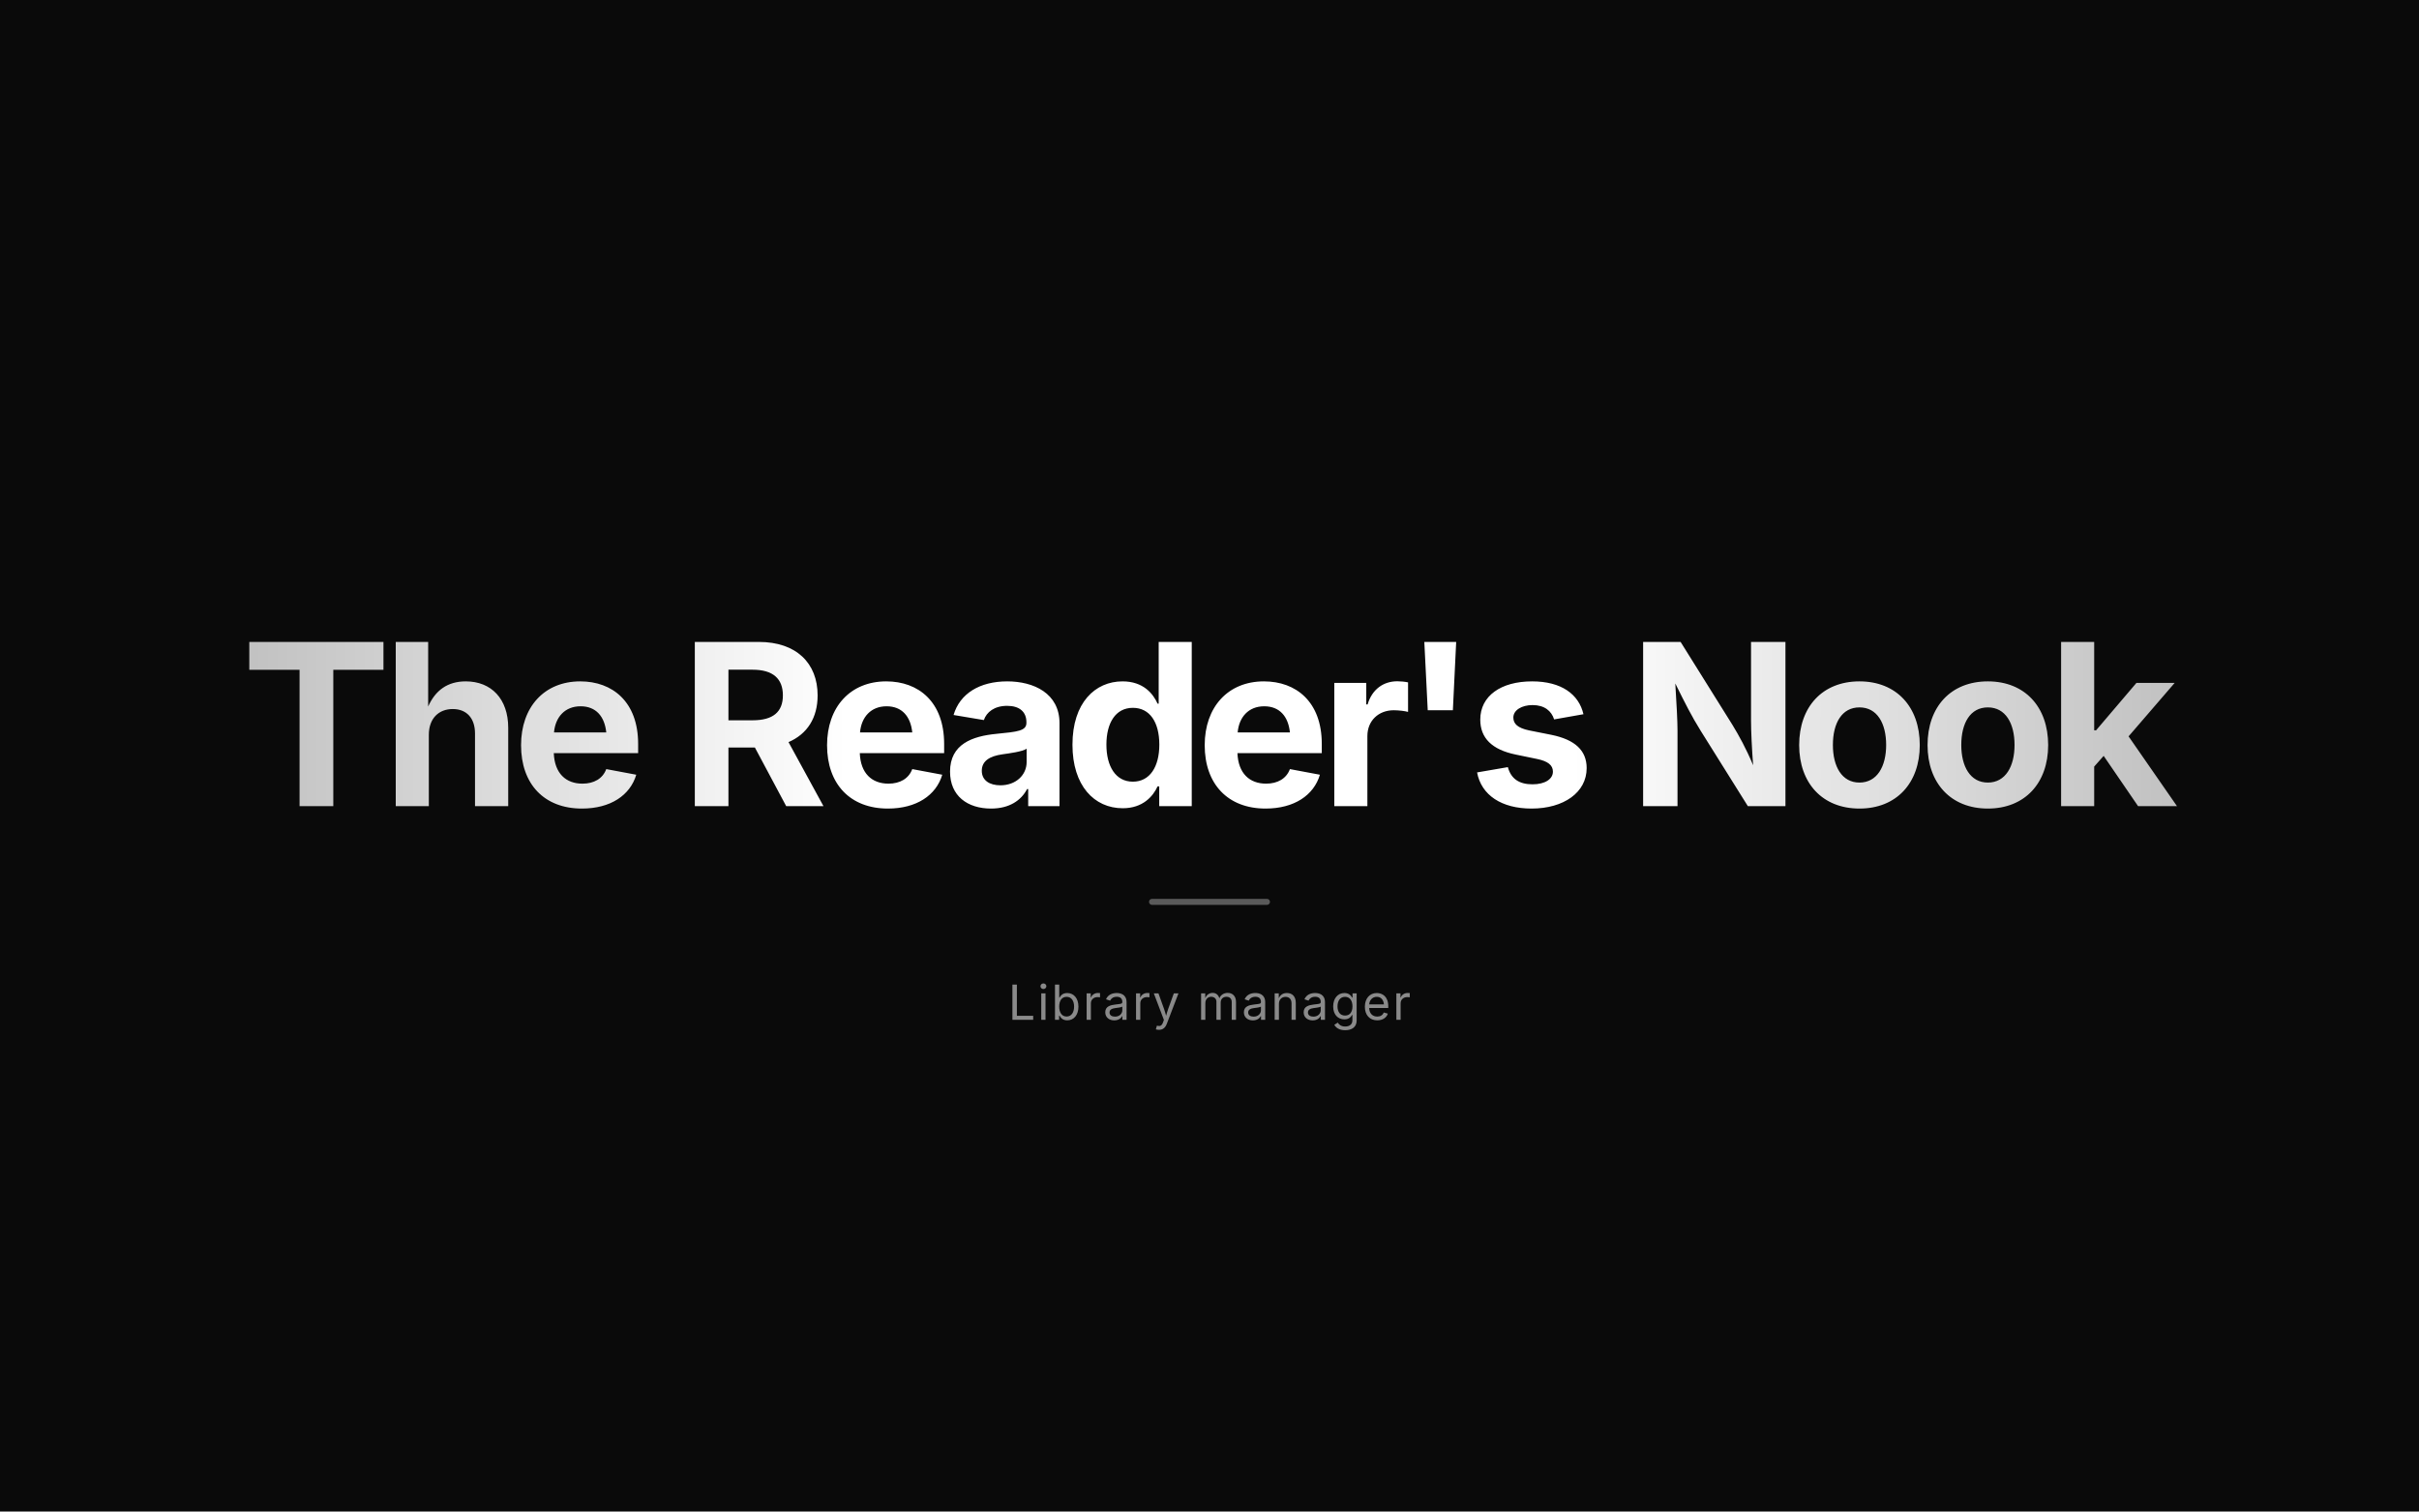
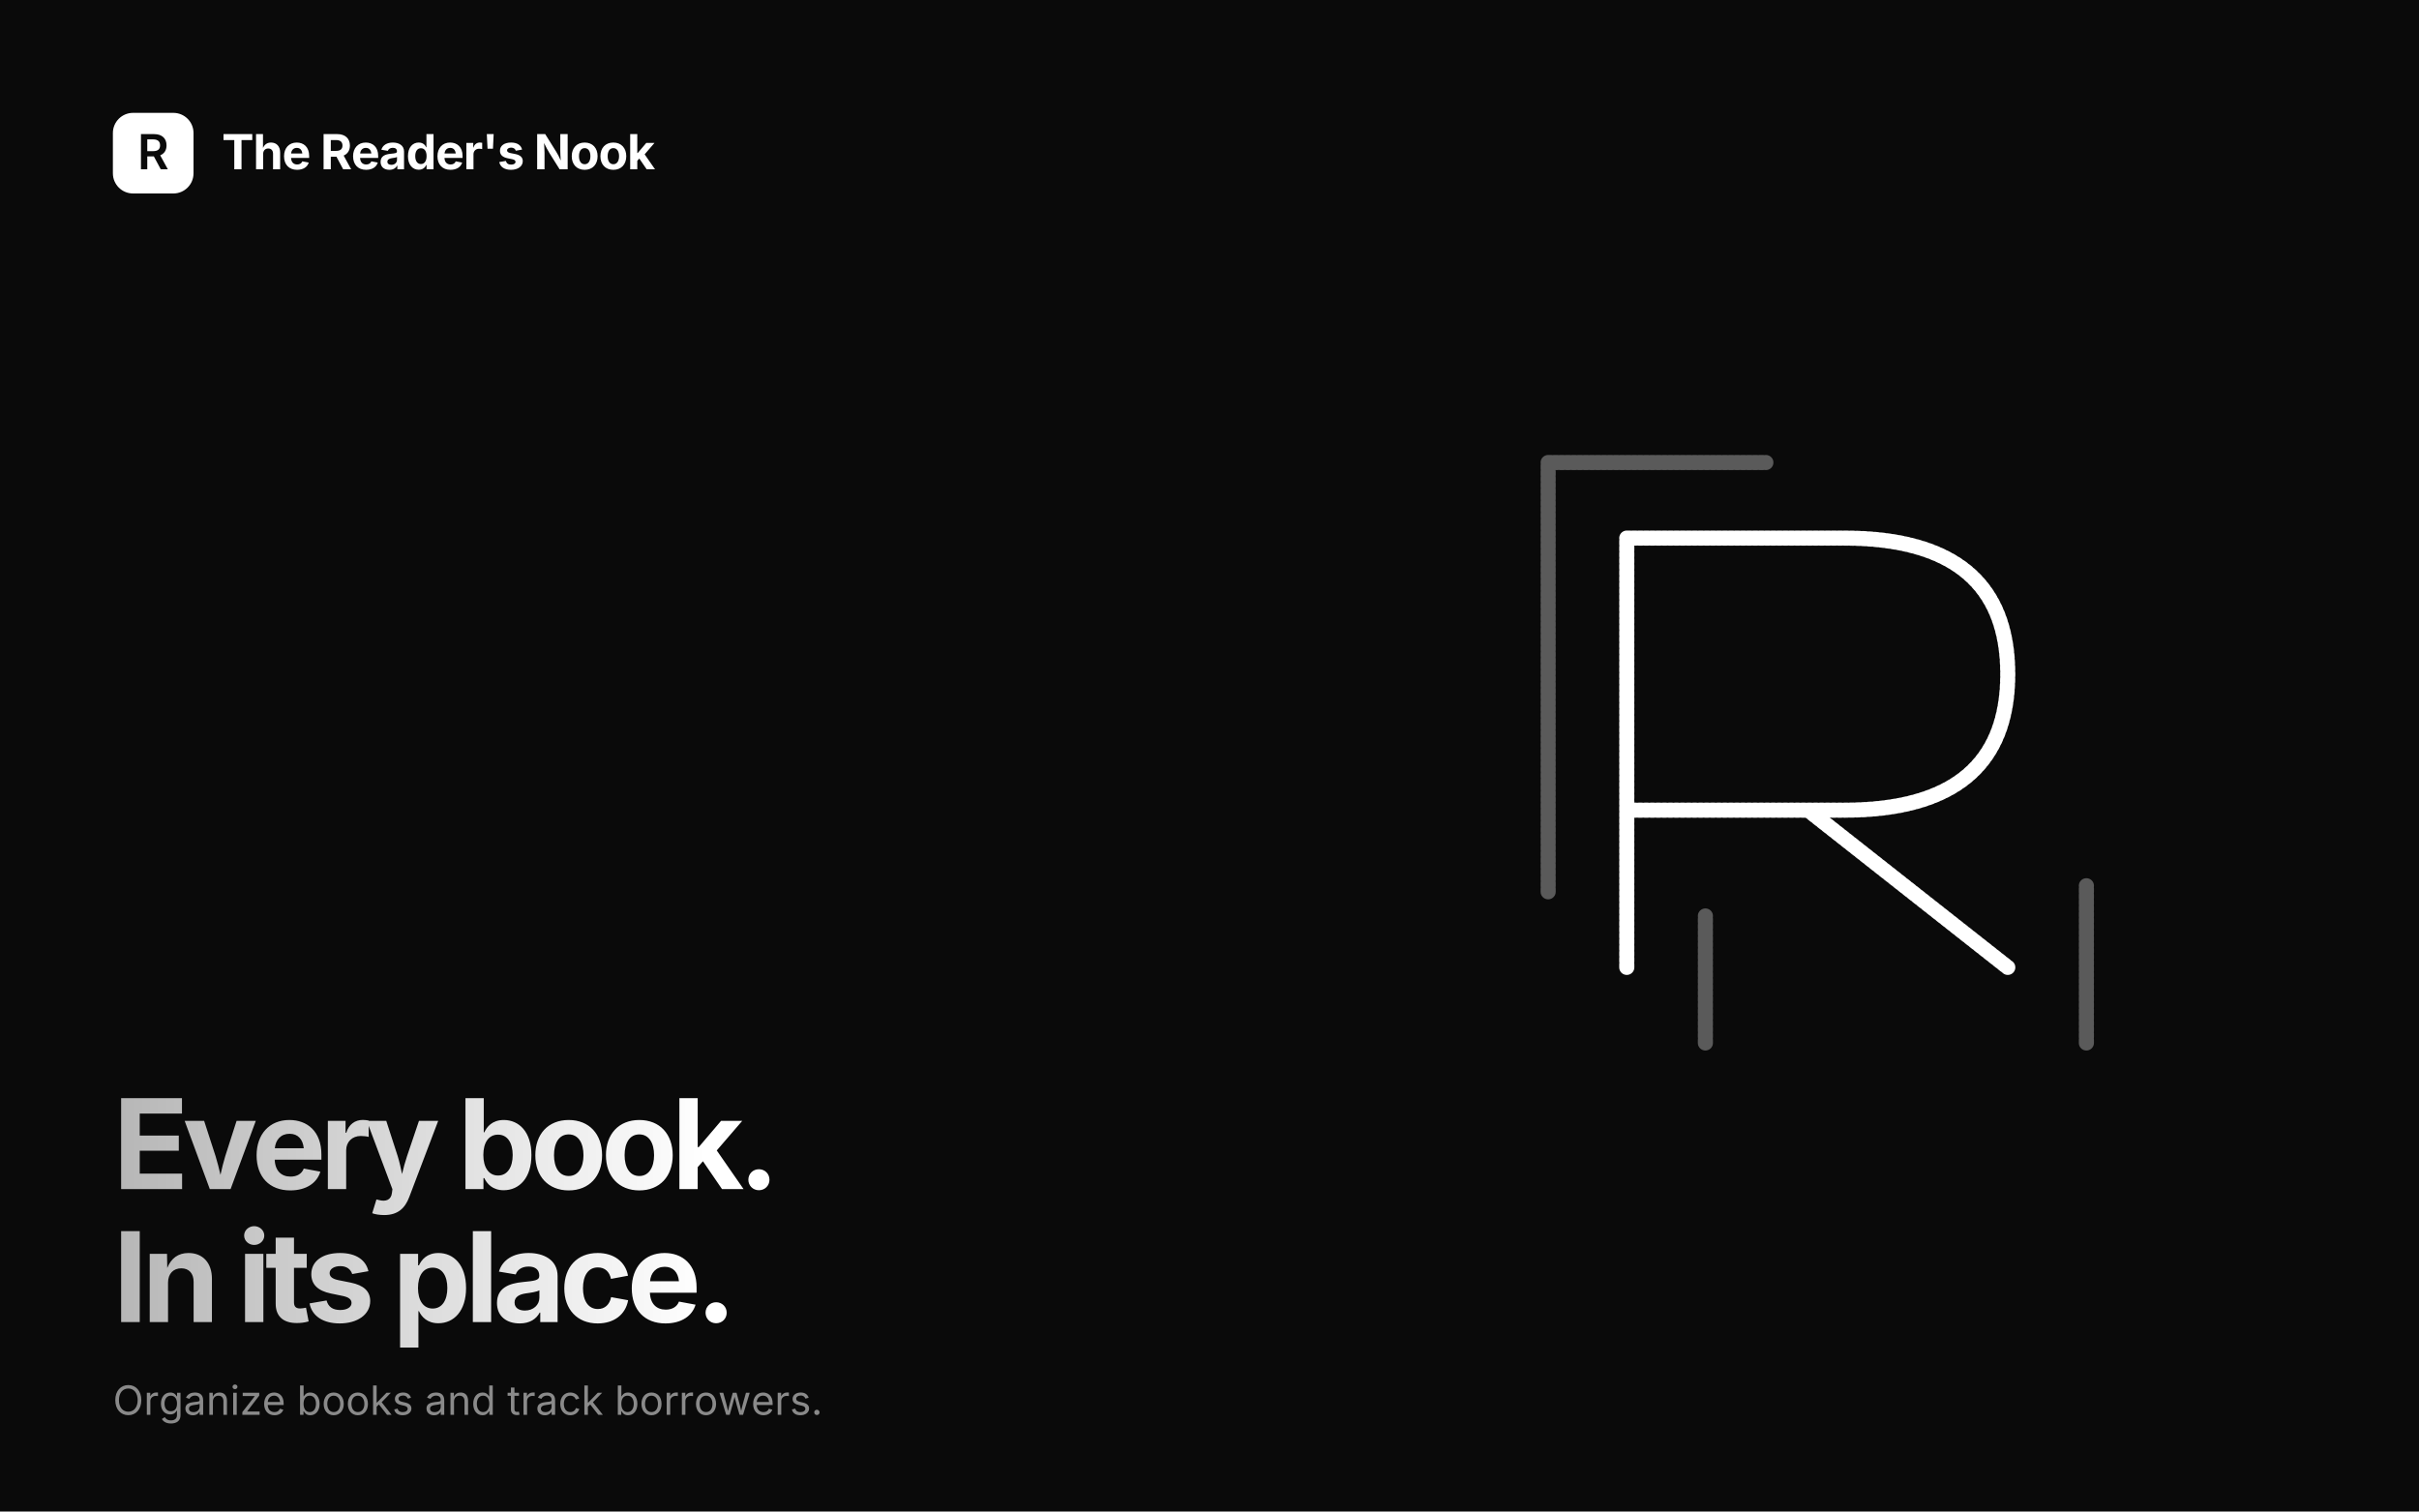
<svg xmlns="http://www.w3.org/2000/svg" width="1200" height="750" viewBox="0 0 1200 750">
  <defs>
-     <linearGradient id="flow" gradientUnits="userSpaceOnUse" x1="0" y1="0" x2="1200" y2="0" spreadMethod="repeat">
+     <linearGradient id="flow" gradientUnits="userSpaceOnUse" x1="0" y1="0" x2="1000" y2="0" spreadMethod="repeat">
      <stop offset="0" stop-color="#a8a8a8" />
      <stop offset="0.35" stop-color="#ffffff" />
      <stop offset="0.65" stop-color="#ffffff" />
      <stop offset="1" stop-color="#a8a8a8" />
-       <animateTransform attributeName="gradientTransform" type="translate" from="0 0" to="1200 0" dur="8s" repeatCount="indefinite" />
+       <animateTransform attributeName="gradientTransform" type="translate" from="0 0" to="1000 0" dur="8s" repeatCount="indefinite" />
    </linearGradient>
  </defs>
  <rect width="1200" height="750" fill="#0a0a0a" />
+   <rect x="56" y="56" width="40" height="40" rx="10" fill="#ffffff" />
+   <path d="M69.93 84H73.06V77.59H76.32L79.75 84H83.25L79.47 77.06C81.53 76.24 82.61 74.5 82.61 72.13C82.61 68.8 80.48 66.54 76.46 66.54H69.93ZM73.06 75V69.16H75.98C78.36 69.16 79.41 70.27 79.41 72.13C79.41 73.98 78.36 75 76 75Z" fill="#0a0a0a" />
+   <path d="M110.88 69.5H116.22V84H119.81V69.5H125.14V66.54H110.88Z M130.54 76.42C130.54 74.68 131.58 73.68 133.08 73.68C134.55 73.68 135.45 74.65 135.45 76.28V84H138.97V75.67C138.97 72.6 137.18 70.73 134.46 70.73C132.52 70.73 131.23 71.7 130.46 73.41V66.54H127.02V84H130.54Z M147.38 84.26C150.43 84.26 152.51 82.84 153.16 80.66L149.97 80.06C149.59 81.07 148.67 81.61 147.44 81.61C145.67 81.61 144.47 80.51 144.39 78.36H153.36V77.38C153.36 72.9 150.62 70.73 147.2 70.73C143.37 70.73 140.91 73.48 140.91 77.52C140.91 81.66 143.37 84.26 147.38 84.26ZM144.41 76.16C144.55 74.54 145.56 73.38 147.24 73.38C148.87 73.38 149.79 74.45 149.97 76.16Z M160.52 84H164.1V77.77H166.91L170.24 84H174.2L170.48 77.19C172.48 76.34 173.58 74.61 173.58 72.22C173.58 68.79 171.3 66.54 167.33 66.54H160.52ZM164.1 74.87V69.49H166.66C168.86 69.49 169.89 70.46 169.89 72.22C169.89 73.97 168.86 74.87 166.68 74.87Z M181.62 84.26C184.67 84.26 186.75 82.84 187.4 80.66L184.21 80.06C183.84 81.07 182.91 81.61 181.68 81.61C179.91 81.61 178.71 80.51 178.63 78.36H187.6V77.38C187.6 72.9 184.87 70.73 181.45 70.73C177.61 70.73 175.15 73.48 175.15 77.52C175.15 81.66 177.61 84.26 181.62 84.26ZM178.66 76.16C178.8 74.54 179.8 73.38 181.48 73.38C183.11 73.38 184.04 74.45 184.21 76.16Z M193.16 84.26C195.09 84.26 196.36 83.4 196.99 82.18H197.11V84H200.43V75.18C200.43 72 197.69 70.73 194.88 70.73C191.95 70.73 189.84 72.04 189.17 74.31L192.39 74.85C192.68 74 193.51 73.34 194.87 73.34C196.18 73.34 196.92 73.97 196.92 75.08V75.14C196.92 76 195.99 76.09 193.74 76.31C191.16 76.56 188.8 77.4 188.8 80.33C188.8 82.92 190.66 84.26 193.16 84.26ZM194.15 81.79C192.99 81.79 192.17 81.26 192.17 80.24C192.17 79.18 193.04 78.68 194.34 78.49C195.11 78.39 196.51 78.2 196.94 77.89V79.31C196.94 80.7 195.79 81.79 194.15 81.79Z M207.73 84.22C209.86 84.22 210.95 82.96 211.43 81.9H211.61V84H215.06V66.54H211.55V73.1H211.43C210.96 72.06 209.93 70.73 207.7 70.73C204.8 70.73 202.38 73 202.38 77.47C202.38 81.83 204.7 84.22 207.73 84.22ZM208.8 81.4C206.98 81.4 205.99 79.77 205.99 77.46C205.99 75.16 206.95 73.55 208.8 73.55C210.61 73.55 211.62 75.08 211.62 77.46C211.62 79.83 210.6 81.4 208.8 81.4Z M223.48 84.26C226.53 84.26 228.61 82.84 229.26 80.66L226.07 80.06C225.7 81.07 224.77 81.61 223.54 81.61C221.77 81.61 220.57 80.51 220.49 78.36H229.46V77.38C229.46 72.9 226.73 70.73 223.3 70.73C219.47 70.73 217.01 73.48 217.01 77.52C217.01 81.66 219.47 84.26 223.48 84.26ZM220.52 76.16C220.66 74.54 221.66 73.38 223.34 73.38C224.97 73.38 225.89 74.45 226.07 76.16Z M231.36 84H234.88V76.55C234.88 74.92 236.06 73.8 237.68 73.8C238.19 73.8 238.88 73.89 239.2 73.98V70.84C238.88 70.77 238.43 70.72 238.06 70.72C236.59 70.72 235.38 71.57 234.9 73.18H234.76V70.9H231.36Z M241.86 73.8H244.54L244.89 66.54H241.5Z M253.47 84.26C256.9 84.26 259.33 82.54 259.33 79.96C259.33 78.09 258.11 76.93 255.58 76.42L253.22 75.95C251.98 75.69 251.54 75.23 251.54 74.58C251.54 73.79 252.43 73.25 253.57 73.25C254.85 73.25 255.59 73.89 255.87 74.78L258.99 74.23C258.5 72.09 256.63 70.73 253.53 70.73C250.21 70.73 248.02 72.28 248.02 74.8C248.02 76.76 249.26 78 251.79 78.52L254.05 78.98C255.2 79.22 255.74 79.64 255.74 80.33C255.74 81.12 254.91 81.68 253.57 81.68C252.13 81.68 251.29 81.08 250.95 79.85L247.68 80.41C248.14 82.85 250.3 84.26 253.47 84.26Z M266.47 84H270.13V75.97C270.13 74.94 270.02 73.07 269.89 70.96C270.97 73.14 271.62 74.41 272.59 75.98L277.61 84H281.6V66.54H277.95V74.92C277.95 76.07 278.04 77.94 278.17 79.65C277.41 77.84 276.67 76.51 275.98 75.38L270.46 66.54H266.47Z M290.04 84.26C293.98 84.26 296.45 81.54 296.45 77.51C296.45 73.45 293.98 70.73 290.04 70.73C286.09 70.73 283.63 73.45 283.63 77.51C283.63 81.54 286.09 84.26 290.04 84.26ZM290.04 81.49C288.17 81.49 287.22 79.78 287.22 77.5C287.22 75.18 288.17 73.5 290.04 73.5C291.92 73.5 292.88 75.19 292.88 77.5C292.88 79.78 291.92 81.49 290.04 81.49Z M304.26 84.26C308.2 84.26 310.67 81.54 310.67 77.51C310.67 73.45 308.2 70.73 304.26 70.73C300.31 70.73 297.85 73.45 297.85 77.51C297.85 81.54 300.31 84.26 304.26 84.26ZM304.26 81.49C302.39 81.49 301.44 79.78 301.44 77.5C301.44 75.18 302.39 73.5 304.26 73.5C306.14 73.5 307.1 75.19 307.1 77.5C307.1 79.78 306.14 81.49 304.26 81.49Z M312.62 84H316.14V79.79L317.14 78.66L320.8 84H324.94L319.79 76.58L324.69 70.9H320.62L316.34 75.94H316.14V66.54H312.62Z" fill="#ffffff" />
+   <g transform="translate(900,375) scale(1.5) translate(-320,-367)" fill="none" stroke-width="5" stroke-linecap="round" stroke-linejoin="round">
+     <g stroke="#5a5a5a">
+       <g>
+         <animateTransform attributeName="transform" type="translate" values="0 0;0 -7;0 0" keyTimes="0;0.5;1" calcMode="spline" keySplines="0.45 0 0.55 1;0.45 0 0.55 1" dur="7s" begin="-1s" repeatCount="indefinite" />
+         <path d="M232 412 L232 270 L304 270" pathLength="1" stroke-dasharray="1 1">
+           <animate attributeName="stroke-dashoffset" values="1;1;0" keyTimes="0;0.062;0.562" dur="3.2s" fill="freeze" />
+         </path>
+       </g>
+       <g>
+         <animateTransform attributeName="transform" type="translate" values="0 0;0 -7;0 0" keyTimes="0;0.5;1" calcMode="spline" keySplines="0.45 0 0.55 1;0.45 0 0.55 1" dur="6s" begin="-3s" repeatCount="indefinite" />
+         <path d="M410 462 L410 410" pathLength="1" stroke-dasharray="1 1">
+           <animate attributeName="stroke-dashoffset" values="1;1;0" keyTimes="0;0.203;0.609" dur="3.2s" fill="freeze" />
+         </path>
+       </g>
+       <g>
+         <animateTransform attributeName="transform" type="translate" values="0 0;0 -7;0 0" keyTimes="0;0.5;1" calcMode="spline" keySplines="0.45 0 0.55 1;0.45 0 0.55 1" dur="8s" begin="-5s" repeatCount="indefinite" />
+         <path d="M284 462 L284 420" pathLength="1" stroke-dasharray="1 1">
+           <animate attributeName="stroke-dashoffset" values="1;1;0" keyTimes="0;0.344;0.656" dur="3.2s" fill="freeze" />
+         </path>
+       </g>
+     </g>
+     <g stroke="#ffffff">
+       <path d="M258 437 L258 295 L330 295 Q384 295 384 340 Q384 385 330 385 L258 385 M318 385 L384 437" pathLength="1" stroke-dasharray="1 1">
+         <animate attributeName="stroke-dashoffset" values="1;1;0" keyTimes="0;0.000;0.500" dur="3.2s" fill="freeze" />
+       </path>
+     </g>
+   </g>
  <g>
    <animateTransform attributeName="transform" type="translate" values="0 0;0 -8;0 0" keyTimes="0;0.5;1" calcMode="spline" keySplines="0.45 0 0.55 1;0.45 0 0.55 1" dur="6s" repeatCount="indefinite" />
-     <path d="M123.67 332.35H148.61V400H165.34V332.35H190.22V318.52H123.67Z M212.73 364.62C212.73 356.52 217.6 351.82 224.6 351.82C231.49 351.82 235.64 356.36 235.64 363.96V400H252.11V361.12C252.11 346.79 243.74 338.09 231.05 338.09C221.97 338.09 215.96 342.58 212.4 350.56V318.52H196.32V400H212.73Z M288.67 401.2C302.89 401.2 312.62 394.59 315.63 384.41L300.75 381.62C299 386.33 294.68 388.84 288.94 388.84C280.68 388.84 275.11 383.7 274.72 373.7H316.56V369.1C316.56 348.21 303.82 338.09 287.85 338.09C269.96 338.09 258.48 350.89 258.48 369.76C258.48 389.06 269.96 401.2 288.67 401.2ZM274.83 363.41C275.49 355.87 280.19 350.45 288.01 350.45C295.61 350.45 299.93 355.43 300.75 363.41Z M344.68 400H361.36V370.91H374.48L390.01 400H408.5L391.16 368.23C400.46 364.23 405.6 356.2 405.6 345.04C405.6 329.02 394.99 318.52 376.45 318.52H344.68ZM361.36 357.4V332.3H373.33C383.56 332.3 388.37 336.84 388.37 345.04C388.37 353.19 383.56 357.4 373.39 357.4Z M440.46 401.2C454.68 401.2 464.42 394.59 467.43 384.41L452.55 381.62C450.8 386.33 446.48 388.84 440.74 388.84C432.48 388.84 426.9 383.7 426.52 373.7H468.36V369.1C468.36 348.21 455.61 338.09 439.64 338.09C421.76 338.09 410.28 350.89 410.28 369.76C410.28 389.06 421.76 401.2 440.46 401.2ZM426.63 363.41C427.29 355.87 431.99 350.45 439.81 350.45C447.41 350.45 451.73 355.43 452.55 363.41Z M491.63 401.2C500.65 401.2 506.56 397.21 509.51 391.52H510.06V400H525.59V358.82C525.59 344 512.79 338.09 499.67 338.09C486 338.09 476.15 344.16 473.04 354.77L488.07 357.29C489.39 353.35 493.27 350.23 499.61 350.23C505.74 350.23 509.18 353.19 509.18 358.38V358.66C509.18 362.65 504.86 363.09 494.36 364.12C482.33 365.27 471.29 369.21 471.29 382.88C471.29 394.97 479.98 401.2 491.63 401.2ZM496.28 389.66C490.86 389.66 487.04 387.2 487.04 382.45C487.04 377.52 491.08 375.17 497.15 374.3C500.76 373.8 507.27 372.93 509.29 371.51V378.12C509.29 384.58 503.93 389.66 496.28 389.66Z M556.96 401.04C566.91 401.04 572 395.13 574.24 390.21H575.06V400H591.19V318.52H574.79V349.14H574.24C572.05 344.27 567.24 338.09 556.85 338.09C543.29 338.09 532.02 348.65 532.02 369.54C532.02 389.88 542.85 401.04 556.96 401.04ZM561.99 387.86C553.46 387.86 548.86 380.26 548.86 369.48C548.86 358.77 553.35 351.22 561.99 351.22C570.41 351.22 575.11 358.38 575.11 369.48C575.11 380.53 570.36 387.86 561.99 387.86Z M627.81 401.2C642.03 401.2 651.76 394.59 654.77 384.41L639.89 381.62C638.14 386.33 633.82 388.84 628.08 388.84C619.82 388.84 614.25 383.7 613.86 373.7H655.7V369.1C655.7 348.21 642.96 338.09 626.99 338.09C609.11 338.09 597.62 350.89 597.62 369.76C597.62 389.06 609.11 401.2 627.81 401.2ZM613.97 363.41C614.63 355.87 619.33 350.45 627.15 350.45C634.75 350.45 639.07 355.43 639.89 363.41Z M661.91 400H678.32V365.22C678.32 357.62 683.84 352.42 691.39 352.42C693.79 352.42 697.02 352.8 698.5 353.24V338.59C697.02 338.26 694.89 338.04 693.19 338.04C686.3 338.04 680.67 341.98 678.43 349.52H677.77V338.86H661.91Z M708.26 352.42H720.73L722.37 318.52H706.57Z M759.75 401.2C775.78 401.2 787.1 393.16 787.1 381.13C787.1 372.44 781.41 367.02 769.6 364.62L758.61 362.43C752.81 361.23 750.73 359.09 750.73 356.03C750.73 352.37 754.89 349.85 760.25 349.85C766.21 349.85 769.65 352.8 770.96 356.96L785.51 354.39C783.21 344.44 774.52 338.09 760.03 338.09C744.55 338.09 734.32 345.31 734.32 357.07C734.32 366.2 740.12 372 751.93 374.41L762.49 376.59C767.85 377.69 770.36 379.66 770.36 382.88C770.36 386.55 766.48 389.17 760.25 389.17C753.52 389.17 749.58 386.38 748 380.64L732.74 383.27C734.87 394.64 744.99 401.2 759.75 401.2Z M815.11 400H832.17V362.54C832.17 357.73 831.68 348.98 831.07 339.13C836.11 349.3 839.11 355.27 843.65 362.59L867.06 400H885.71V318.52H868.64V357.62C868.64 362.98 869.08 371.73 869.68 379.71C866.13 371.23 862.68 365.05 859.46 359.75L833.7 318.52H815.11Z M922.43 401.2C940.81 401.2 952.35 388.52 952.35 369.7C952.35 350.78 940.81 338.09 922.43 338.09C904 338.09 892.52 350.78 892.52 369.7C892.52 388.52 904 401.2 922.43 401.2ZM922.43 388.3C913.68 388.3 909.25 380.31 909.25 369.65C909.25 358.82 913.68 351 922.43 351C931.18 351 935.67 358.88 935.67 369.65C935.67 380.31 931.18 388.3 922.43 388.3Z M986.12 401.2C1004.5 401.2 1016.04 388.52 1016.04 369.7C1016.04 350.78 1004.5 338.09 986.12 338.09C967.69 338.09 956.21 350.78 956.21 369.7C956.21 388.52 967.69 401.2 986.12 401.2ZM986.12 388.3C977.37 388.3 972.94 380.31 972.94 369.65C972.94 358.82 977.37 351 986.12 351C994.87 351 999.36 358.88 999.36 369.65C999.36 380.31 994.87 388.3 986.12 388.3Z M1022.46 400H1038.87V380.37L1043.57 375.06L1060.64 400H1079.94L1055.93 365.38L1078.79 338.86H1059.82L1039.8 362.38H1038.87V318.52H1022.46Z" fill="url(#flow)">
-       <animate attributeName="opacity" from="0" to="1" dur="1.4s" fill="freeze" />
+     <path d="M60.09 590H90.33V582.34H69.32V570.99H88.7V563.45H69.32V552.55H90.27V544.89H60.09Z M104.07 590H114.39L126.9 556.15H117.36L111.73 573.71C110.79 576.77 110.07 579.8 109.37 582.95C108.64 579.8 107.89 576.74 106.95 573.71L101.26 556.15H91.6Z M144 590.67C151.87 590.67 157.26 587 158.92 581.37L150.69 579.83C149.72 582.43 147.33 583.82 144.15 583.82C139.58 583.82 136.49 580.98 136.28 575.44H159.44V572.9C159.44 561.33 152.38 555.73 143.54 555.73C133.65 555.73 127.29 562.81 127.29 573.26C127.29 583.95 133.65 590.67 144 590.67ZM136.34 569.75C136.7 565.57 139.31 562.57 143.64 562.57C147.84 562.57 150.24 565.33 150.69 569.75Z M162.64 590H171.73V570.75C171.73 566.54 174.78 563.66 178.96 563.66C180.29 563.66 182.08 563.87 182.9 564.12V556C182.08 555.82 180.9 555.7 179.96 555.7C176.15 555.7 173.03 557.88 171.79 562.06H171.42V556.15H162.64Z M184.65 601.99C185.95 602.5 188.19 602.9 190.58 602.9C197.37 602.9 200.94 599.48 203 594L217.38 556.15H207.84L201.91 573.71C200.94 576.62 200.15 579.53 199.45 582.55C198.82 579.56 198.21 576.65 197.3 573.71L191.61 556.15H181.96L194.67 590.09L194.43 591.91C194.04 595.3 191.52 596.42 187.86 595.42L186.74 595.15Z M249.85 590.58C257.66 590.58 263.63 584.4 263.63 573.14C263.63 561.57 257.42 555.73 249.91 555.73C244.16 555.73 241.5 559.15 240.26 561.85H239.98V544.89H230.9V590H239.83V584.58H240.26C241.53 587.31 244.31 590.58 249.85 590.58ZM247.07 583.28C242.44 583.28 239.77 579.22 239.77 573.11C239.77 566.96 242.41 563 247.07 563C251.82 563 254.33 567.17 254.33 573.11C254.33 579.07 251.79 583.28 247.07 583.28Z M282.12 590.67C292.29 590.67 298.68 583.64 298.68 573.23C298.68 562.75 292.29 555.73 282.12 555.73C271.92 555.73 265.56 562.75 265.56 573.23C265.56 583.64 271.92 590.67 282.12 590.67ZM282.12 583.52C277.28 583.52 274.83 579.1 274.83 573.2C274.83 567.2 277.28 562.88 282.12 562.88C286.97 562.88 289.45 567.23 289.45 573.2C289.45 579.1 286.97 583.52 282.12 583.52Z M317.15 590.67C327.32 590.67 333.71 583.64 333.71 573.23C333.71 562.75 327.32 555.73 317.15 555.73C306.94 555.73 300.59 562.75 300.59 573.23C300.59 583.64 306.94 590.67 317.15 590.67ZM317.15 583.52C312.3 583.52 309.85 579.1 309.85 573.2C309.85 567.2 312.3 562.88 317.15 562.88C321.99 562.88 324.47 567.23 324.47 573.2C324.47 579.1 321.99 583.52 317.15 583.52Z M337.03 590H346.11V579.13L348.72 576.2L358.16 590H368.85L355.56 570.84L368.21 556.15H357.71L346.63 569.17H346.11V544.89H337.03Z M376.48 590.58C379.44 590.58 381.71 588.3 381.71 585.37C381.71 582.43 379.44 580.16 376.48 580.16C373.51 580.16 371.24 582.43 371.24 585.37C371.24 588.3 373.51 590.58 376.48 590.58Z" fill="url(#flow)">
+       <animate attributeName="opacity" values="0;0;1" keyTimes="0;0.15;1" dur="1.6s" fill="freeze" />
+     </path>
+     <path d="M69.32 610.89H60.09V656H69.32Z M83.36 636.41C83.36 631.93 86.06 629.33 89.93 629.33C93.75 629.33 96.05 631.84 96.05 636.05V656H105.13V634.48C105.13 626.54 100.53 621.73 93.51 621.73C88.3 621.73 84.88 624.42 82.97 629.15L82.85 622.15H74.28V656H83.36Z M121.56 656H130.65V622.15H121.56ZM126.1 617.73C128.83 617.73 131.1 615.68 131.1 613.07C131.1 610.5 128.83 608.41 126.1 608.41C123.35 608.41 121.11 610.5 121.11 613.07C121.11 615.68 123.35 617.73 126.1 617.73Z M152.17 622.15H145.84V614.1H136.76V622.15H132.1V629.09H136.76V646.89C136.76 653.09 140.45 656.48 147.23 656.48C149.05 656.48 151.08 656.27 153.11 655.67L151.8 648.86C151.14 649.04 149.62 649.25 148.93 649.25C146.72 649.25 145.84 648.25 145.84 646.1V629.09H152.17Z M168.51 656.67C177.38 656.67 183.65 652.22 183.65 645.56C183.65 640.74 180.5 637.75 173.96 636.41L167.88 635.2C164.67 634.54 163.52 633.36 163.52 631.66C163.52 629.63 165.82 628.24 168.78 628.24C172.08 628.24 173.99 629.87 174.72 632.17L182.77 630.75C181.5 625.24 176.69 621.73 168.66 621.73C160.1 621.73 154.43 625.73 154.43 632.24C154.43 637.29 157.64 640.5 164.18 641.83L170.03 643.04C172.99 643.65 174.38 644.74 174.38 646.52C174.38 648.55 172.24 650.01 168.78 650.01C165.06 650.01 162.88 648.46 162 645.28L153.56 646.74C154.74 653.03 160.34 656.67 168.51 656.67Z M198.48 668.65H207.56V650.58H207.83C209.1 653.31 211.89 656.58 217.43 656.58C225.24 656.58 231.2 650.4 231.2 639.14C231.2 627.57 225 621.73 217.49 621.73C211.74 621.73 209.07 625.15 207.83 627.85H207.41V622.15H198.48ZM214.64 649.28C210.01 649.28 207.35 645.22 207.35 639.11C207.35 632.96 209.98 629 214.64 629C219.4 629 221.91 633.17 221.91 639.11C221.91 645.07 219.37 649.28 214.64 649.28Z M243.64 610.89H234.56V656H243.64Z M257.81 656.67C262.8 656.67 266.07 654.46 267.71 651.31H268.01V656H276.61V633.2C276.61 625 269.52 621.73 262.26 621.73C254.69 621.73 249.24 625.09 247.51 630.96L255.84 632.36C256.57 630.18 258.71 628.45 262.23 628.45C265.62 628.45 267.52 630.09 267.52 632.96V633.11C267.52 635.32 265.13 635.57 259.32 636.14C252.66 636.78 246.54 638.96 246.54 646.52C246.54 653.21 251.36 656.67 257.81 656.67ZM260.38 650.28C257.38 650.28 255.26 648.92 255.26 646.28C255.26 643.56 257.5 642.26 260.86 641.77C262.86 641.5 266.46 641.01 267.58 640.23V643.89C267.58 647.46 264.62 650.28 260.38 650.28Z M296.49 656.67C304.61 656.67 310.33 652.28 311.6 645.16L303.15 643.62C302.43 647.28 300.1 649.52 296.58 649.52C291.74 649.52 289.2 645.25 289.2 639.2C289.2 633.08 291.74 628.88 296.58 628.88C300.1 628.88 302.34 631.05 303.09 634.57L311.54 632.99C310.27 626.03 304.52 621.73 296.49 621.73C286.29 621.73 279.93 628.75 279.93 639.23C279.93 649.64 286.29 656.67 296.49 656.67Z M330.12 656.67C338 656.67 343.38 653 345.05 647.37L336.81 645.83C335.85 648.43 333.45 649.82 330.28 649.82C325.7 649.82 322.62 646.98 322.4 641.44H345.56V638.9C345.56 627.33 338.51 621.73 329.67 621.73C319.77 621.73 313.41 628.81 313.41 639.26C313.41 649.95 319.77 656.67 330.12 656.67ZM322.46 635.75C322.83 631.57 325.43 628.57 329.76 628.57C333.97 628.57 336.36 631.33 336.81 635.75Z M355.25 656.58C358.21 656.58 360.49 654.3 360.49 651.37C360.49 648.43 358.21 646.16 355.25 646.16C352.28 646.16 350.01 648.43 350.01 651.37C350.01 654.3 352.28 656.58 355.25 656.58Z" fill="url(#flow)">
+       <animate attributeName="opacity" values="0;0;1" keyTimes="0;0.3;1" dur="1.6s" fill="freeze" />
    </path>
  </g>
-   <rect x="570" y="446" width="60" height="3" rx="1.5" fill="#5a5a5a">
-     <animate attributeName="width" values="0;0;60" keyTimes="0;0.4;1" dur="1.6s" fill="freeze" />
-     <animate attributeName="x" values="600;600;570" keyTimes="0;0.4;1" dur="1.6s" fill="freeze" />
-   </rect>
-   <path d="M502.23 506H512.54V504.03H504.45V488.54H502.23Z M516.54 506H518.65V492.9H516.54ZM517.61 490.75C518.41 490.75 519.08 490.13 519.08 489.36C519.08 488.59 518.41 487.96 517.61 487.96C516.81 487.96 516.14 488.59 516.14 489.36C516.14 490.13 516.81 490.75 517.61 490.75Z M529.43 506.28C532.7 506.28 534.98 503.66 534.98 499.48C534.98 495.34 532.69 492.73 529.42 492.73C526.87 492.73 526.06 494.3 525.62 495H525.46V488.54H523.35V506H525.39V503.97H525.62C526.06 504.7 526.94 506.28 529.43 506.28ZM529.12 504.39C526.74 504.39 525.44 502.38 525.44 499.46C525.44 496.57 526.7 494.62 529.12 494.62C531.6 494.62 532.83 496.74 532.83 499.46C532.83 502.21 531.57 504.39 529.12 504.39Z M539.05 506H541.16V497.8C541.16 496.03 542.54 494.75 544.43 494.75C544.99 494.75 545.56 494.84 545.69 494.87V492.75C545.45 492.73 544.93 492.71 544.62 492.71C543.07 492.71 541.71 493.59 541.23 494.91H541.09V492.9H539.05Z M552.75 506.3C554.96 506.3 556.2 505.14 556.64 504.22H556.78V506H558.86V497.36C558.86 493.27 555.7 492.73 553.95 492.73C551.92 492.73 549.67 493.46 548.66 495.84L550.69 496.51C551.1 495.59 552.12 494.59 554 494.59C555.82 494.59 556.75 495.52 556.75 497.15V497.22C556.75 498.2 555.71 498.12 553.38 498.42C550.96 498.72 548.29 499.27 548.29 502.27C548.29 504.85 550.27 506.3 552.75 506.3ZM553.11 504.44C551.54 504.44 550.41 503.74 550.41 502.38C550.41 500.89 551.75 500.4 553.29 500.2C554.1 500.09 556.39 499.86 556.75 499.45V501.27C556.75 502.87 555.45 504.44 553.11 504.44Z M563.56 506H565.67V497.8C565.67 496.03 567.05 494.75 568.94 494.75C569.5 494.75 570.07 494.84 570.2 494.87V492.75C569.96 492.73 569.44 492.71 569.14 492.71C567.58 492.71 566.22 493.59 565.74 494.91H565.6V492.9H563.56Z M573.38 510.75C573.61 510.85 574.18 510.99 574.93 510.99C576.78 510.99 578.05 510.04 578.84 507.96L584.6 492.9H582.3L579.49 500.67C579.08 501.8 578.77 502.94 578.48 504.03C578.18 502.94 577.88 501.82 577.47 500.67L574.68 492.9H572.38L577.38 506.07L577 507.16C576.36 509.04 575.43 509.32 574.14 508.98L573.92 508.92Z M595.83 506H597.94V497.75C597.94 495.66 599.34 494.59 600.87 494.59C602.35 494.59 603.44 495.56 603.44 497.01V506H605.55V497.45C605.55 495.79 606.62 494.59 608.39 494.59C609.8 494.59 611.03 495.34 611.03 497.22V506H613.15V497.16C613.15 494.13 611.3 492.66 609.03 492.66C607.13 492.66 605.52 493.68 604.9 495.34C604.43 493.72 603.29 492.66 601.56 492.66C600.02 492.66 598.54 493.53 597.89 495.3L597.88 492.9H595.83Z M621.52 506.3C623.74 506.3 624.97 505.14 625.41 504.22H625.55V506H627.63V497.36C627.63 493.27 624.48 492.73 622.72 492.73C620.69 492.73 618.44 493.46 617.43 495.84L619.46 496.51C619.87 495.59 620.89 494.59 622.78 494.59C624.59 494.59 625.52 495.52 625.52 497.15V497.22C625.52 498.2 624.49 498.12 622.16 498.42C619.73 498.72 617.06 499.27 617.06 502.27C617.06 504.85 619.04 506.3 621.52 506.3ZM621.89 504.44C620.32 504.44 619.18 503.74 619.18 502.38C619.18 500.89 620.53 500.4 622.06 500.2C622.87 500.09 625.17 499.86 625.52 499.45V501.27C625.52 502.87 624.22 504.44 621.89 504.44Z M634.44 498.15C634.44 495.91 635.86 494.63 637.75 494.63C639.57 494.63 640.7 495.84 640.7 497.86V506H642.81V497.68C642.81 494.36 641.03 492.73 638.38 492.73C636.62 492.73 635.21 493.47 634.37 495.32L634.36 492.9H632.33V506H634.44Z M651.18 506.3C653.39 506.3 654.62 505.14 655.07 504.22H655.21V506H657.29V497.36C657.29 493.27 654.13 492.73 652.38 492.73C650.35 492.73 648.1 493.46 647.09 495.84L649.12 496.51C649.53 495.59 650.55 494.59 652.43 494.59C654.25 494.59 655.18 495.52 655.18 497.15V497.22C655.18 498.2 654.14 498.12 651.81 498.42C649.39 498.72 646.71 499.27 646.71 502.27C646.71 504.85 648.7 506.3 651.18 506.3ZM651.54 504.44C649.97 504.44 648.84 503.74 648.84 502.38C648.84 500.89 650.18 500.4 651.72 500.2C652.53 500.09 654.82 499.86 655.18 499.45V501.27C655.18 502.87 653.88 504.44 651.54 504.44Z M667.3 511.18C670.48 511.18 673 509.73 673 506.34V492.9H670.95V495H670.75C670.31 494.29 669.46 492.73 666.93 492.73C663.66 492.73 661.36 495.34 661.36 499.39C661.36 503.5 663.75 505.79 666.89 505.79C669.42 505.79 670.25 504.35 670.7 503.6H670.89V506.22C670.89 508.38 669.38 509.34 667.3 509.34C664.99 509.34 664.17 508.17 663.62 507.41L661.91 508.51C662.71 509.95 664.39 511.18 667.3 511.18ZM667.24 503.91C664.78 503.91 663.5 502.04 663.5 499.34C663.5 496.73 664.74 494.62 667.24 494.62C669.65 494.62 670.92 496.57 670.92 499.34C670.92 502.2 669.62 503.91 667.24 503.91Z M683.21 506.28C685.9 506.28 687.86 504.93 688.46 502.95L686.43 502.39C685.93 503.73 684.77 504.41 683.23 504.41C680.91 504.41 679.31 502.91 679.21 500.16H688.68V499.29C688.68 494.45 685.75 492.73 682.97 492.73C679.39 492.73 677.07 495.54 677.07 499.55C677.07 503.59 679.42 506.28 683.21 506.28ZM679.22 498.38C679.35 496.38 680.72 494.61 682.97 494.61C685.12 494.61 686.33 496.16 686.53 498.38Z M692.7 506H694.81V497.8C694.81 496.03 696.19 494.75 698.08 494.75C698.64 494.75 699.21 494.84 699.34 494.87V492.75C699.1 492.73 698.58 492.71 698.28 492.71C696.72 492.71 695.36 493.59 694.88 494.91H694.74V492.9H692.7Z" fill="#8a8a8a">
-     <animate attributeName="opacity" values="0;0;1" keyTimes="0;0.4;1" dur="1.8s" fill="freeze" />
+   <path d="M63.66 702.2C67.39 702.2 70.1 699.34 70.1 694.73C70.1 690.12 67.39 687.25 63.66 687.25C59.93 687.25 57.19 690.12 57.19 694.73C57.19 699.34 59.93 702.2 63.66 702.2ZM63.66 700.48C61.04 700.48 59 698.45 59 694.73C59 691 61.04 688.97 63.66 688.97C66.25 688.97 68.29 690.99 68.29 694.73C68.29 698.46 66.25 700.48 63.66 700.48Z M72.84 702H74.59V695.16C74.59 693.69 75.75 692.62 77.32 692.62C77.79 692.62 78.27 692.7 78.37 692.72V690.96C78.17 690.95 77.74 690.93 77.48 690.93C76.19 690.93 75.05 691.66 74.65 692.76H74.54V691.08H72.84Z M84.79 706.32C87.45 706.32 89.54 705.11 89.54 702.28V691.08H87.84V692.83H87.67C87.3 692.24 86.6 690.95 84.49 690.95C81.76 690.95 79.84 693.11 79.84 696.49C79.84 699.92 81.83 701.82 84.45 701.82C86.56 701.82 87.25 700.62 87.62 700H87.79V702.19C87.79 703.98 86.53 704.78 84.79 704.78C82.87 704.78 82.18 703.81 81.72 703.17L80.3 704.09C80.97 705.29 82.37 706.32 84.79 706.32ZM84.74 700.26C82.69 700.26 81.62 698.7 81.62 696.45C81.62 694.28 82.66 692.52 84.74 692.52C86.75 692.52 87.81 694.14 87.81 696.45C87.81 698.84 86.72 700.26 84.74 700.26Z M95.69 702.25C97.53 702.25 98.56 701.29 98.93 700.52H99.05V702H100.78V694.8C100.78 691.39 98.15 690.95 96.68 690.95C94.99 690.95 93.12 691.55 92.28 693.53L93.97 694.09C94.31 693.33 95.16 692.49 96.73 692.49C98.25 692.49 99.02 693.27 99.02 694.63V694.69C99.02 695.5 98.16 695.44 96.21 695.68C94.19 695.94 91.97 696.39 91.97 698.89C91.97 701.04 93.62 702.25 95.69 702.25ZM95.99 700.7C94.68 700.7 93.73 700.12 93.73 698.98C93.73 697.74 94.86 697.33 96.14 697.17C96.81 697.08 98.72 696.88 99.02 696.54V698.05C99.02 699.39 97.93 700.7 95.99 700.7Z M105.62 695.46C105.62 693.59 106.8 692.53 108.37 692.53C109.9 692.53 110.83 693.53 110.83 695.21V702H112.59V695.07C112.59 692.3 111.11 690.95 108.9 690.95C107.44 690.95 106.26 691.56 105.56 693.1L105.55 691.08H103.86V702H105.62Z M115.68 702H117.44V691.08H115.68ZM116.57 689.29C117.24 689.29 117.8 688.78 117.8 688.13C117.8 687.49 117.24 686.97 116.57 686.97C115.9 686.97 115.35 687.49 115.35 688.13C115.35 688.78 115.9 689.29 116.57 689.29Z M120.21 702H128.79V700.37H122.65V700.26L128.6 692.48V691.08H120.4V692.71H126.33V692.82L120.21 700.69Z M136.16 702.23C138.39 702.23 140.02 701.11 140.53 699.46L138.83 698.99C138.42 700.11 137.46 700.67 136.17 700.67C134.23 700.67 132.9 699.42 132.82 697.14H140.71V696.4C140.71 692.37 138.27 690.95 135.95 690.95C132.97 690.95 131.04 693.28 131.04 696.63C131.04 699.99 132.99 702.23 136.16 702.23ZM132.83 695.65C132.93 693.98 134.08 692.51 135.95 692.51C137.75 692.51 138.75 693.8 138.92 695.65Z M153.92 702.23C156.64 702.23 158.54 700.05 158.54 696.57C158.54 693.11 156.63 690.95 153.91 690.95C151.78 690.95 151.11 692.25 150.75 692.83H150.61V687.45H148.85V702H150.55V700.31H150.75C151.11 700.92 151.84 702.23 153.92 702.23ZM153.66 700.66C151.67 700.66 150.59 698.98 150.59 696.55C150.59 694.14 151.64 692.52 153.66 692.52C155.73 692.52 156.75 694.29 156.75 696.55C156.75 698.85 155.7 700.66 153.66 700.66Z M165.54 702.23C168.52 702.23 170.53 699.98 170.53 696.61C170.53 693.19 168.52 690.95 165.54 690.95C162.57 690.95 160.57 693.19 160.57 696.61C160.57 699.98 162.57 702.23 165.54 702.23ZM165.54 700.66C163.36 700.66 162.36 698.76 162.36 696.61C162.36 694.43 163.36 692.52 165.54 692.52C167.75 692.52 168.75 694.44 168.75 696.61C168.75 698.76 167.75 700.66 165.54 700.66Z M177.53 702.23C180.51 702.23 182.52 699.98 182.52 696.61C182.52 693.19 180.51 690.95 177.53 690.95C174.56 690.95 172.56 693.19 172.56 696.61C172.56 699.98 174.56 702.23 177.53 702.23ZM177.53 700.66C175.36 700.66 174.35 698.76 174.35 696.61C174.35 694.43 175.36 692.52 177.53 692.52C179.74 692.52 180.75 694.44 180.75 696.61C180.75 698.76 179.74 700.66 177.53 700.66Z M185.08 702H186.84V697.98L187.99 696.89L191.99 702H194.24L189.33 695.77L193.9 691.08H191.72L187.05 695.9H186.84V687.45H185.08Z M199.77 702.23C202.33 702.23 204.08 700.84 204.08 698.92C204.08 697.43 203.15 696.44 201.17 695.97L199.52 695.58C198.24 695.28 197.68 694.83 197.68 694.02C197.68 693.11 198.66 692.44 199.96 692.44C201.36 692.44 201.98 693.2 202.28 693.98L203.87 693.57C203.37 692.04 202.19 690.95 199.95 690.95C197.62 690.95 195.9 692.25 195.9 694.13C195.9 695.66 196.85 696.64 198.83 697.11L200.65 697.54C201.72 697.79 202.25 698.29 202.25 699.04C202.25 699.94 201.27 700.69 199.75 700.69C198.44 700.69 197.55 700.15 197.24 698.95L195.57 699.35C195.96 701.24 197.52 702.23 199.77 702.23Z M215.3 702.25C217.14 702.25 218.17 701.29 218.54 700.52H218.66V702H220.38V694.8C220.38 691.39 217.76 690.95 216.29 690.95C214.6 690.95 212.73 691.55 211.89 693.53L213.58 694.09C213.92 693.33 214.77 692.49 216.34 692.49C217.86 692.49 218.63 693.27 218.63 694.63V694.69C218.63 695.5 217.77 695.44 215.82 695.68C213.8 695.94 211.58 696.39 211.58 698.89C211.58 701.04 213.23 702.25 215.3 702.25ZM215.6 700.7C214.29 700.7 213.34 700.12 213.34 698.98C213.34 697.74 214.47 697.33 215.75 697.17C216.42 697.08 218.33 696.88 218.63 696.54V698.05C218.63 699.39 217.54 700.7 215.6 700.7Z M225.23 695.46C225.23 693.59 226.41 692.53 227.98 692.53C229.51 692.53 230.44 693.53 230.44 695.21V702H232.2V695.07C232.2 692.3 230.72 690.95 228.51 690.95C227.04 690.95 225.87 691.56 225.17 693.1L225.16 691.08H223.47V702H225.23Z M239.38 702.23C241.46 702.23 242.19 700.92 242.55 700.31H242.75V702H244.45V687.45H242.69V692.83H242.55C242.19 692.25 241.52 690.95 239.39 690.95C236.66 690.95 234.76 693.11 234.76 696.57C234.76 700.05 236.65 702.23 239.38 702.23ZM239.64 700.66C237.6 700.66 236.55 698.85 236.55 696.55C236.55 694.29 237.57 692.52 239.64 692.52C241.65 692.52 242.71 694.14 242.71 696.55C242.71 698.98 241.62 700.66 239.64 700.66Z M257.46 691.08H255.21V688.48H253.45V691.08H251.81V692.59H253.45V699.3C253.45 701.09 254.56 702.14 256.45 702.14C256.9 702.14 257.4 702.07 257.76 701.94L257.4 700.46C257.1 700.52 256.72 700.57 256.5 700.57C255.57 700.57 255.21 700.14 255.21 699.17V692.59H257.46Z M259.7 702H261.46V695.16C261.46 693.69 262.61 692.62 264.18 692.62C264.65 692.62 265.13 692.7 265.24 692.72V690.96C265.03 690.95 264.6 690.93 264.35 690.93C263.05 690.93 261.92 691.66 261.52 692.76H261.4V691.08H259.7Z M270.29 702.25C272.13 702.25 273.16 701.29 273.53 700.52H273.65V702H275.38V694.8C275.38 691.39 272.75 690.95 271.28 690.95C269.59 690.95 267.72 691.55 266.88 693.53L268.57 694.09C268.91 693.33 269.76 692.49 271.33 692.49C272.85 692.49 273.62 693.27 273.62 694.63V694.69C273.62 695.5 272.76 695.44 270.81 695.68C268.79 695.94 266.57 696.39 266.57 698.89C266.57 701.04 268.22 702.25 270.29 702.25ZM270.59 700.7C269.28 700.7 268.33 700.12 268.33 698.98C268.33 697.74 269.46 697.33 270.74 697.17C271.41 697.08 273.32 696.88 273.62 696.54V698.05C273.62 699.39 272.53 700.7 270.59 700.7Z M282.9 702.23C285.04 702.23 286.78 701.07 287.37 699.13L285.69 698.65C285.37 699.83 284.37 700.66 282.9 700.66C280.73 700.66 279.72 698.76 279.72 696.61C279.72 694.43 280.73 692.52 282.9 692.52C284.34 692.52 285.32 693.32 285.64 694.44L287.33 693.96C286.73 692.06 285.01 690.95 282.9 690.95C279.94 690.95 277.93 693.19 277.93 696.61C277.93 699.98 279.94 702.23 282.9 702.23Z M289.89 702H291.64V697.98L292.8 696.89L296.79 702H299.05L294.13 695.77L298.71 691.08H296.53L291.86 695.9H291.64V687.45H289.89Z M311.56 702.23C314.28 702.23 316.18 700.05 316.18 696.57C316.18 693.11 314.27 690.95 311.55 690.95C309.42 690.95 308.74 692.25 308.38 692.83H308.25V687.45H306.49V702H308.19V700.31H308.38C308.74 700.92 309.48 702.23 311.56 702.23ZM311.29 700.66C309.31 700.66 308.23 698.98 308.23 696.55C308.23 694.14 309.28 692.52 311.29 692.52C313.36 692.52 314.39 694.29 314.39 696.55C314.39 698.85 313.33 700.66 311.29 700.66Z M323.18 702.23C326.16 702.23 328.17 699.98 328.17 696.61C328.17 693.19 326.16 690.95 323.18 690.95C320.21 690.95 318.21 693.19 318.21 696.61C318.21 699.98 320.21 702.23 323.18 702.23ZM323.18 700.66C321 700.66 319.99 698.76 319.99 696.61C319.99 694.43 321 692.52 323.18 692.52C325.38 692.52 326.39 694.44 326.39 696.61C326.39 698.76 325.38 700.66 323.18 700.66Z M330.73 702H332.48V695.16C332.48 693.69 333.64 692.62 335.21 692.62C335.68 692.62 336.16 692.7 336.26 692.72V690.96C336.06 690.95 335.63 690.93 335.38 690.93C334.08 690.93 332.94 691.66 332.54 692.76H332.43V691.08H330.73Z M338.26 702H340.01V695.16C340.01 693.69 341.17 692.62 342.74 692.62C343.21 692.62 343.69 692.7 343.79 692.72V690.96C343.59 690.95 343.16 690.93 342.9 690.93C341.61 690.93 340.47 691.66 340.07 692.76H339.96V691.08H338.26Z M350.23 702.23C353.21 702.23 355.22 699.98 355.22 696.61C355.22 693.19 353.21 690.95 350.23 690.95C347.26 690.95 345.26 693.19 345.26 696.61C345.26 699.98 347.26 702.23 350.23 702.23ZM350.23 700.66C348.05 700.66 347.04 698.76 347.04 696.61C347.04 694.43 348.05 692.52 350.23 692.52C352.44 692.52 353.44 694.44 353.44 696.61C353.44 698.76 352.44 700.66 350.23 700.66Z M360.23 702H361.98L363.39 697.06C363.74 695.84 364.09 694.47 364.42 693.08C364.75 694.48 365.08 695.81 365.44 697.06L366.86 702H368.61L371.92 691.08H370.05L368.72 695.85C368.39 697.04 368.03 698.42 367.67 700.09C367.33 698.4 366.98 697.01 366.66 695.85L365.38 691.08H363.5L362.19 695.85C361.86 697.06 361.51 698.46 361.16 700.12C360.79 698.38 360.42 696.99 360.11 695.85L358.78 691.08H356.92Z M378.73 702.23C380.97 702.23 382.6 701.11 383.11 699.46L381.41 698.99C381 700.11 380.03 700.67 378.74 700.67C376.81 700.67 375.48 699.42 375.39 697.14H383.29V696.4C383.29 692.37 380.84 690.95 378.53 690.95C375.55 690.95 373.62 693.28 373.62 696.63C373.62 699.99 375.57 702.23 378.73 702.23ZM375.4 695.65C375.51 693.98 376.65 692.51 378.53 692.51C380.33 692.51 381.33 693.8 381.5 695.65Z M385.8 702H387.56V695.16C387.56 693.69 388.71 692.62 390.29 692.62C390.76 692.62 391.23 692.7 391.34 692.72V690.96C391.14 690.95 390.71 690.93 390.45 690.93C389.15 690.93 388.02 691.66 387.62 692.76H387.5V691.08H385.8Z M397.04 702.23C399.6 702.23 401.35 700.84 401.35 698.92C401.35 697.43 400.42 696.44 398.44 695.97L396.79 695.58C395.51 695.28 394.96 694.83 394.96 694.02C394.96 693.11 395.93 692.44 397.23 692.44C398.64 692.44 399.25 693.2 399.55 693.98L401.15 693.57C400.65 692.04 399.47 690.95 397.22 690.95C394.9 690.95 393.18 692.25 393.18 694.13C393.18 695.66 394.12 696.64 396.11 697.11L397.92 697.54C399 697.79 399.53 698.29 399.53 699.04C399.53 699.94 398.55 700.69 397.03 700.69C395.72 700.69 394.83 700.15 394.52 698.95L392.85 699.35C393.24 701.24 394.8 702.23 397.04 702.23Z M405.23 702.13C405.96 702.13 406.55 701.54 406.55 700.81C406.55 700.08 405.96 699.49 405.23 699.49C404.5 699.49 403.91 700.08 403.91 700.81C403.91 701.54 404.5 702.13 405.23 702.13Z" fill="#8a8a8a">
+     <animate attributeName="opacity" values="0;0;1" keyTimes="0;0.5;1" dur="2s" fill="freeze" />
  </path>
</svg>
